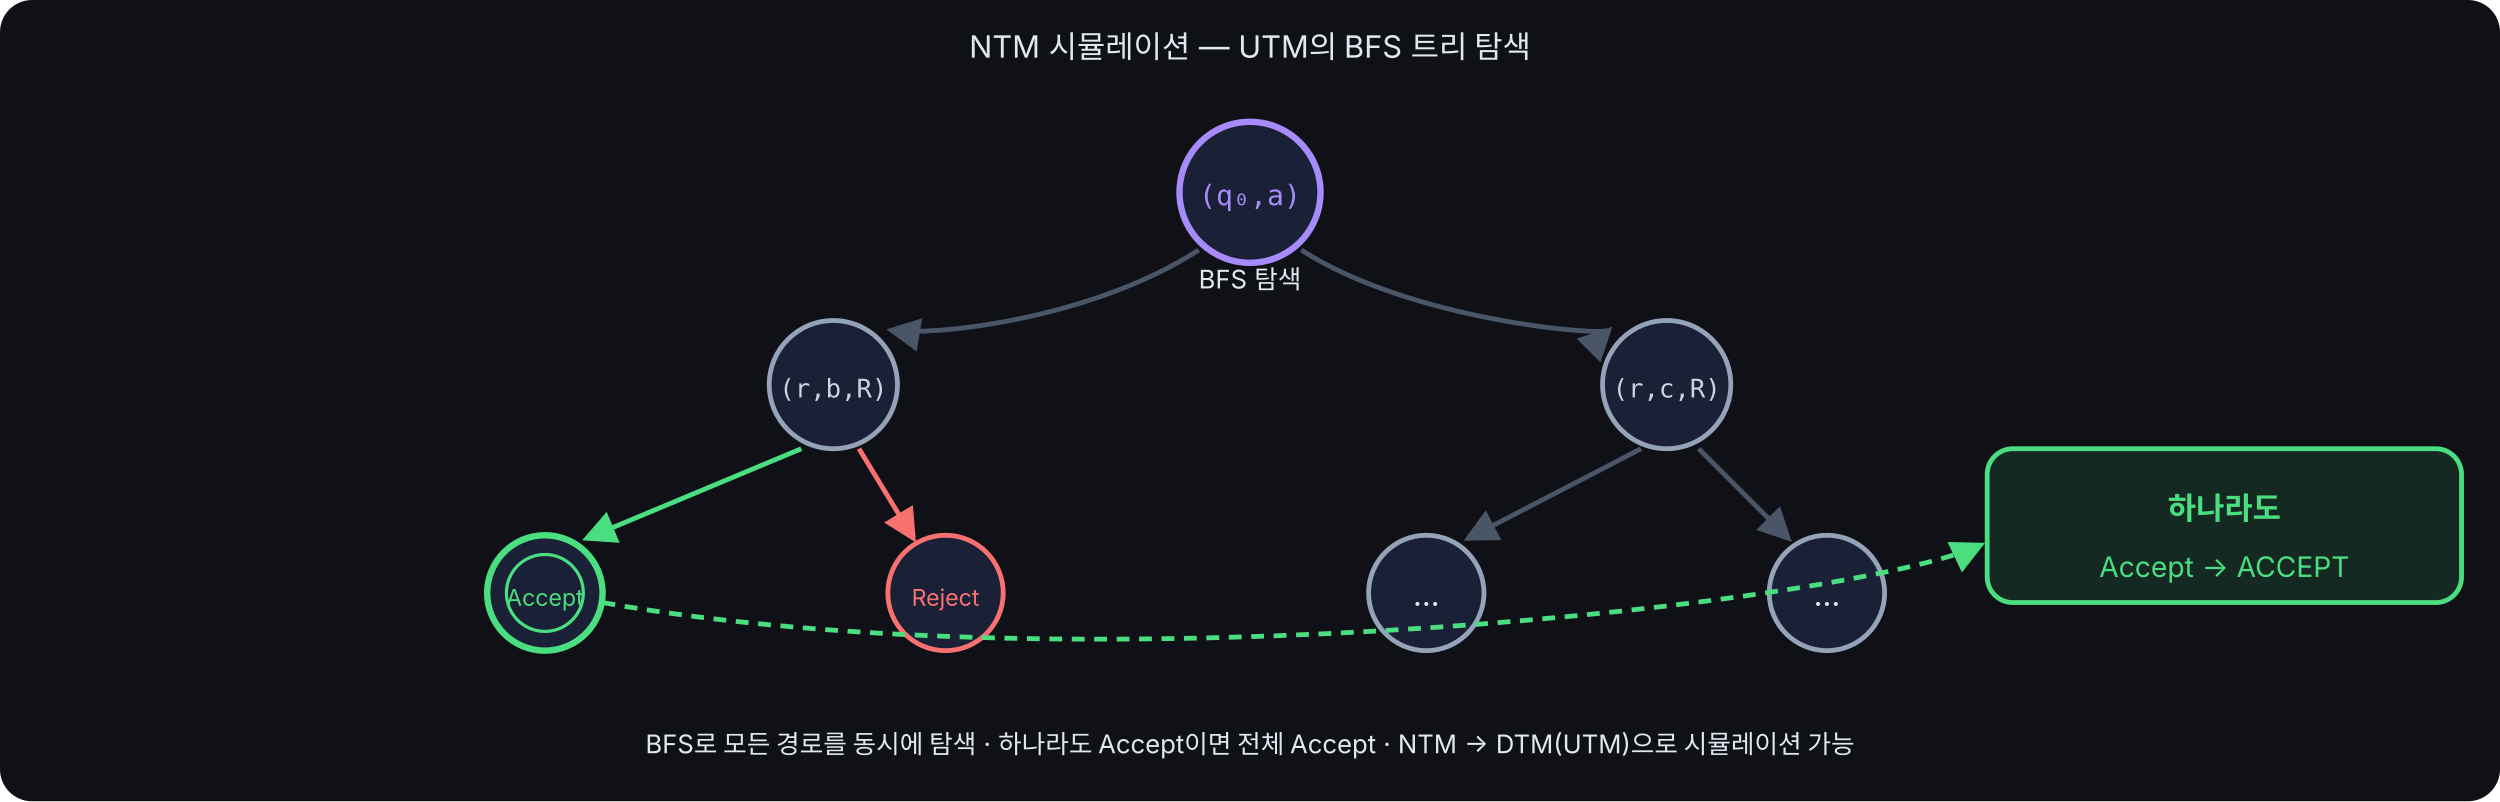
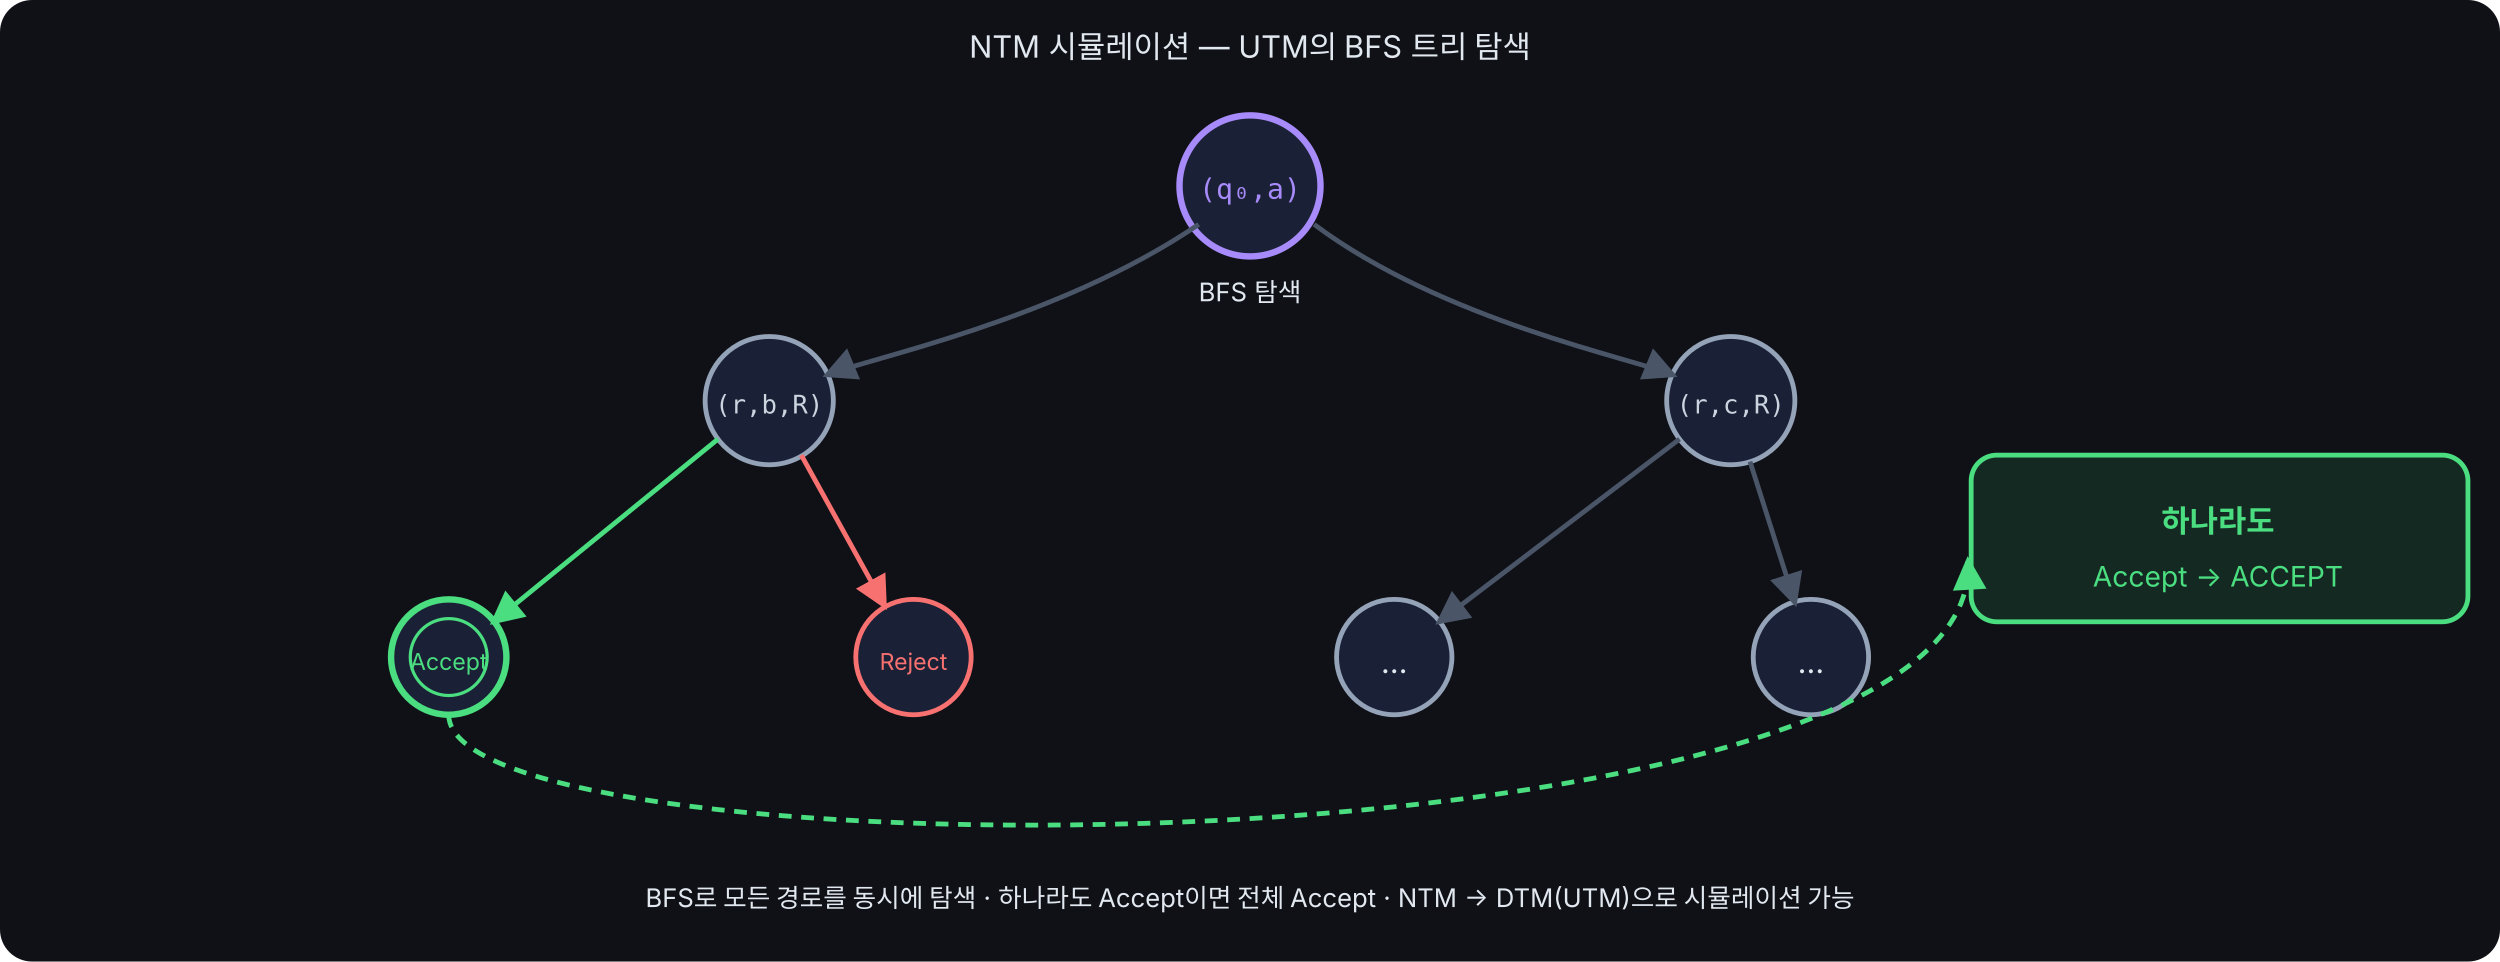
- <svg xmlns="http://www.w3.org/2000/svg" viewBox="0 0 780 250" width="1170" height="375">
+ <svg xmlns="http://www.w3.org/2000/svg" viewBox="0 0 780 300" width="1170" height="450">
  <defs>
    <marker id="arr" markerWidth="7" markerHeight="7" refX="6" refY="3.5" orient="auto">
      <polygon points="0,0 7,3.5 0,7" fill="#4a5568" />
    </marker>
    <marker id="arr-green" markerWidth="7" markerHeight="7" refX="6" refY="3.5" orient="auto">
      <polygon points="0,0 7,3.5 0,7" fill="#4ade80" />
    </marker>
    <marker id="arr-red" markerWidth="7" markerHeight="7" refX="6" refY="3.5" orient="auto">
      <polygon points="0,0 7,3.5 0,7" fill="#f87171" />
    </marker>
  </defs>
-   <rect width="780" height="250" fill="#0f1117" rx="10" />
+   <rect width="780" height="300" fill="#0f1117" rx="10" />
  <text x="390" y="18" text-anchor="middle" fill="#e2e8f0" font-size="9.6" font-family="system-ui,-apple-system,sans-serif">NTM 시뮬레이션 — UTM의 BFS 트리 탐색</text>
-   <circle cx="390" cy="60" r="22" fill="#1a2035" stroke="#a78bfa" stroke-width="2" />
-   <text x="390" y="64" text-anchor="middle" fill="#a78bfa" font-size="8.8" font-family="'JetBrains Mono',monospace">(q₀,a)</text>
-   <circle cx="260" cy="120" r="20" fill="#1a2035" stroke="#94a3b8" stroke-width="1.5" />
-   <text x="260" y="124" text-anchor="middle" fill="#cbd5e0" font-size="8" font-family="'JetBrains Mono',monospace">(r,b,R)</text>
-   <circle cx="520" cy="120" r="20" fill="#1a2035" stroke="#94a3b8" stroke-width="1.5" />
-   <text x="520" y="124" text-anchor="middle" fill="#cbd5e0" font-size="8" font-family="'JetBrains Mono',monospace">(r,c,R)</text>
-   <path d="M 374,78 C 340,100 290,105 278,103" fill="none" stroke="#4a5568" stroke-width="1.5" marker-end="url(#arr)" />
-   <path d="M 406,78 C 440,100 500,105 502,103" fill="none" stroke="#4a5568" stroke-width="1.5" marker-end="url(#arr)" />
-   <text x="390" y="90" text-anchor="middle" fill="#e2e8f0" font-size="8" font-family="system-ui,-apple-system,sans-serif">BFS 탐색</text>
-   <circle cx="170" cy="185" r="18" fill="#1a2035" stroke="#4ade80" stroke-width="2" />
-   <circle cx="170" cy="185" r="12" fill="none" stroke="#4ade80" stroke-width="1" />
-   <text x="170" y="189" text-anchor="middle" fill="#4ade80" font-size="7.2" font-family="system-ui,-apple-system,sans-serif">Accept</text>
-   <circle cx="295" cy="185" r="18" fill="#1a2035" stroke="#f87171" stroke-width="1.5" />
-   <text x="295" y="189" text-anchor="middle" fill="#f87171" font-size="7.2" font-family="system-ui,-apple-system,sans-serif">Reject</text>
-   <circle cx="445" cy="185" r="18" fill="#1a2035" stroke="#94a3b8" stroke-width="1.5" />
-   <text x="445" y="189" text-anchor="middle" fill="#e2e8f0" font-size="9.6" font-family="system-ui,-apple-system,sans-serif">...</text>
-   <circle cx="570" cy="185" r="18" fill="#1a2035" stroke="#94a3b8" stroke-width="1.5" />
-   <text x="570" y="189" text-anchor="middle" fill="#e2e8f0" font-size="9.6" font-family="system-ui,-apple-system,sans-serif">...</text>
-   <line x1="250" y1="140" x2="183" y2="168" stroke="#4ade80" stroke-width="1.5" marker-end="url(#arr-green)" />
-   <line x1="268" y1="140" x2="285" y2="168" stroke="#f87171" stroke-width="1.5" marker-end="url(#arr-red)" />
-   <line x1="512" y1="140" x2="458" y2="168" stroke="#4a5568" stroke-width="1.5" marker-end="url(#arr)" />
-   <line x1="530" y1="140" x2="558" y2="168" stroke="#4a5568" stroke-width="1.5" marker-end="url(#arr)" />
-   <rect x="620" y="140" width="148" height="48" rx="8" fill="rgba(74,222,128,0.12)" stroke="#4ade80" stroke-width="1.5" />
-   <text x="694" y="162" text-anchor="middle" fill="#4ade80" font-size="9.6" font-weight="700" font-family="system-ui,-apple-system,sans-serif">하나라도</text>
-   <text x="694" y="180" text-anchor="middle" fill="#4ade80" font-size="8.8" font-family="system-ui,-apple-system,sans-serif">Accept → ACCEPT</text>
-   <path d="M 188,188 C 340,215 580,188 618,170" fill="none" stroke="#4ade80" stroke-width="1.5" stroke-dasharray="4,3" marker-end="url(#arr-green)" />
-   <text x="390" y="235" text-anchor="middle" fill="#e2e8f0" font-size="8" font-family="system-ui,-apple-system,sans-serif">BFS로 모든 경로를 동시에 탐색  ·  하나라도 Accept이면 전체 Accept  ·  NTM → DTM(UTM)으로 시뮬레이션 가능</text>
+   <circle cx="390" cy="58" r="22" fill="#1a2035" stroke="#a78bfa" stroke-width="2" />
+   <text x="390" y="62" text-anchor="middle" fill="#a78bfa" font-size="8.8" font-family="'JetBrains Mono',monospace">(q₀,a)</text>
+   <circle cx="240" cy="125" r="20" fill="#1a2035" stroke="#94a3b8" stroke-width="1.5" />
+   <text x="240" y="129" text-anchor="middle" fill="#cbd5e0" font-size="8" font-family="'JetBrains Mono',monospace">(r,b,R)</text>
+   <circle cx="540" cy="125" r="20" fill="#1a2035" stroke="#94a3b8" stroke-width="1.5" />
+   <text x="540" y="129" text-anchor="middle" fill="#cbd5e0" font-size="8" font-family="'JetBrains Mono',monospace">(r,c,R)</text>
+   <path d="M 374,70 C 330,100 270,112 258,117" fill="none" stroke="#4a5568" stroke-width="1.5" marker-end="url(#arr)" />
+   <path d="M 410,70 C 450,100 510,112 522,117" fill="none" stroke="#4a5568" stroke-width="1.5" marker-end="url(#arr)" />
+   <text x="390" y="94" text-anchor="middle" fill="#e2e8f0" font-size="8" font-family="system-ui,-apple-system,sans-serif">BFS 탐색</text>
+   <circle cx="140" cy="205" r="18" fill="#1a2035" stroke="#4ade80" stroke-width="2" />
+   <circle cx="140" cy="205" r="12" fill="none" stroke="#4ade80" stroke-width="1" />
+   <text x="140" y="209" text-anchor="middle" fill="#4ade80" font-size="7.2" font-family="system-ui,-apple-system,sans-serif">Accept</text>
+   <circle cx="285" cy="205" r="18" fill="#1a2035" stroke="#f87171" stroke-width="1.5" />
+   <text x="285" y="209" text-anchor="middle" fill="#f87171" font-size="7.2" font-family="system-ui,-apple-system,sans-serif">Reject</text>
+   <circle cx="435" cy="205" r="18" fill="#1a2035" stroke="#94a3b8" stroke-width="1.5" />
+   <text x="435" y="210" text-anchor="middle" fill="#e2e8f0" font-size="9.6" font-family="system-ui,-apple-system,sans-serif">...</text>
+   <circle cx="565" cy="205" r="18" fill="#1a2035" stroke="#94a3b8" stroke-width="1.5" />
+   <text x="565" y="210" text-anchor="middle" fill="#e2e8f0" font-size="9.6" font-family="system-ui,-apple-system,sans-serif">...</text>
+   <line x1="224" y1="137" x2="154" y2="194" stroke="#4ade80" stroke-width="1.5" marker-end="url(#arr-green)" />
+   <line x1="250" y1="142" x2="276" y2="189" stroke="#f87171" stroke-width="1.5" marker-end="url(#arr-red)" />
+   <line x1="524" y1="137" x2="449" y2="194" stroke="#4a5568" stroke-width="1.5" marker-end="url(#arr)" />
+   <line x1="546" y1="144" x2="560" y2="188" stroke="#4a5568" stroke-width="1.5" marker-end="url(#arr)" />
+   <rect x="615" y="142" width="155" height="52" rx="8" fill="rgba(74,222,128,0.12)" stroke="#4ade80" stroke-width="1.5" />
+   <text x="692" y="166" text-anchor="middle" fill="#4ade80" font-size="9.6" font-weight="700" font-family="system-ui,-apple-system,sans-serif">하나라도</text>
+   <text x="692" y="183" text-anchor="middle" fill="#4ade80" font-size="8.8" font-family="system-ui,-apple-system,sans-serif">Accept → ACCEPT</text>
+   <path d="M 140,223 C 140,275 620,275 614,175" fill="none" stroke="#4ade80" stroke-width="1.5" stroke-dasharray="4,3" marker-end="url(#arr-green)" />
+   <text x="390" y="283" text-anchor="middle" fill="#e2e8f0" font-size="8" font-family="system-ui,-apple-system,sans-serif">BFS로 모든 경로를 동시에 탐색  ·  하나라도 Accept이면 전체 Accept  ·  NTM → DTM(UTM)으로 시뮬레이션 가능</text>
</svg>
